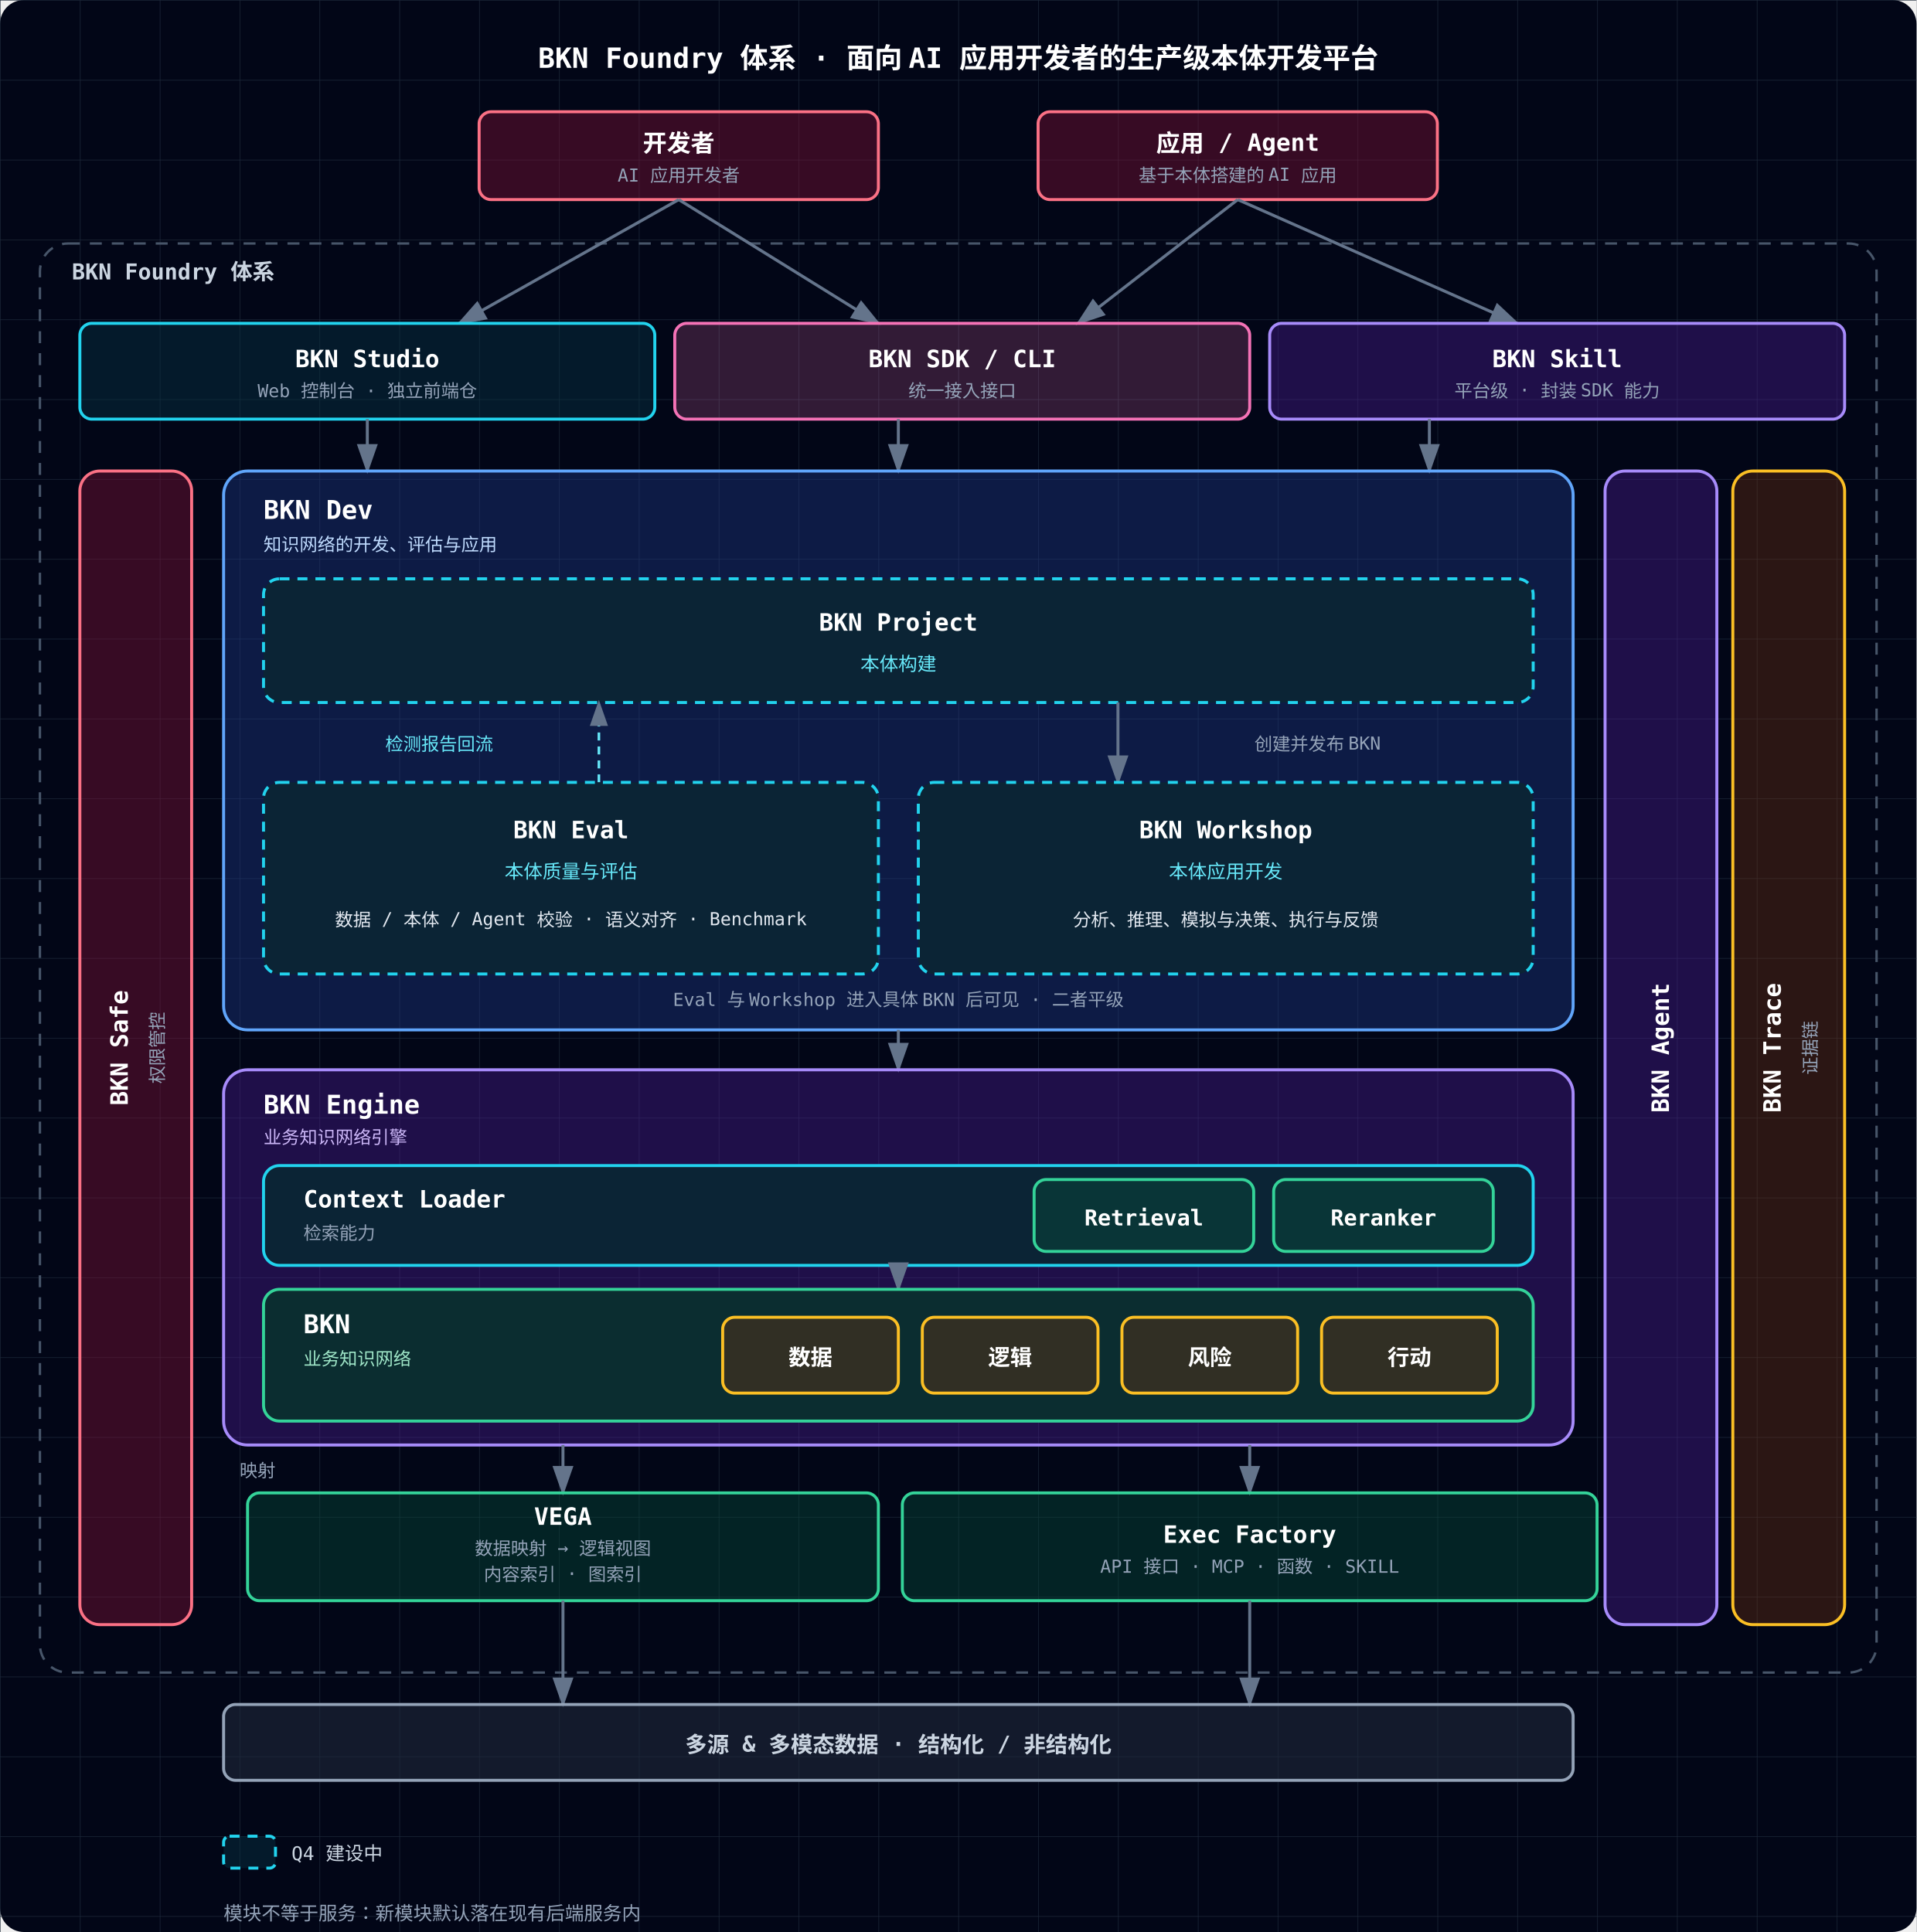
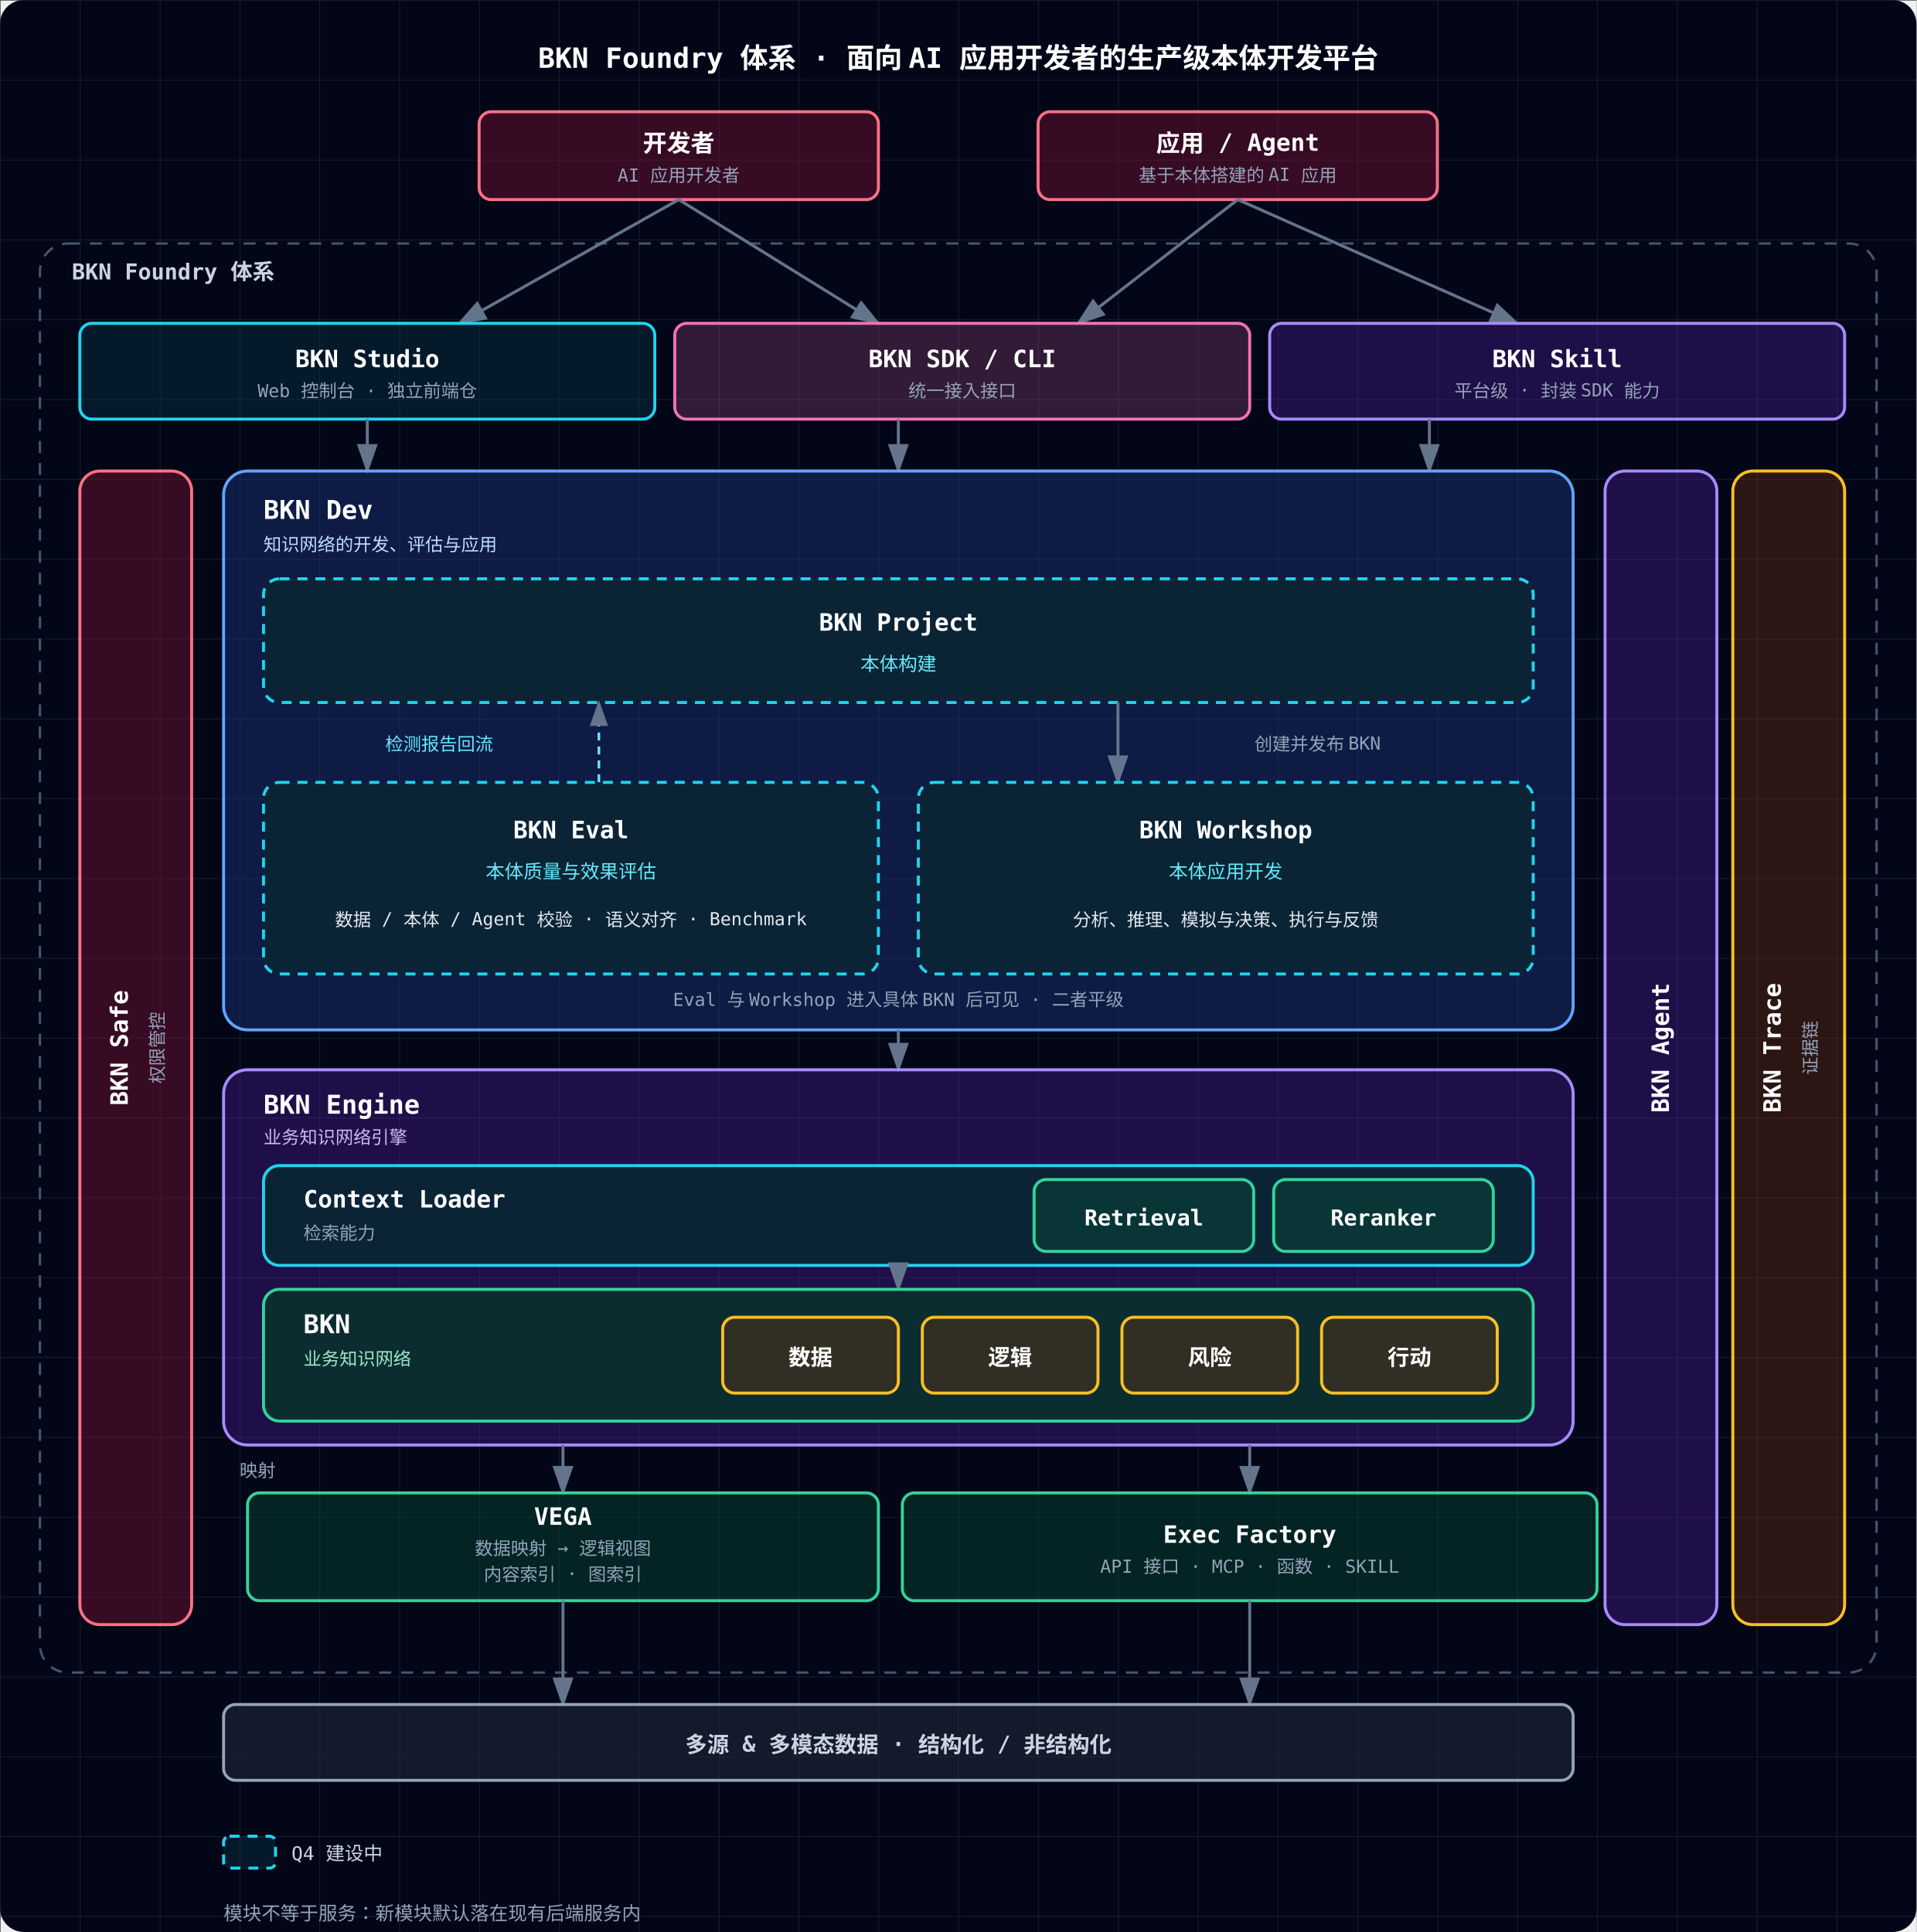
<svg xmlns="http://www.w3.org/2000/svg" viewBox="0 0 960 968" font-family="ui-monospace, SFMono-Regular, Menlo, Consolas, monospace">
  <rect width="960" height="968" fill="#020617" rx="12" />
  <defs>
    <marker id="arrowhead" markerWidth="10" markerHeight="7" refX="9" refY="3.5" orient="auto">
      <polygon points="0 0, 10 3.5, 0 7" fill="#64748b" />
    </marker>
    <pattern id="grid" width="40" height="40" patternUnits="userSpaceOnUse">
      <path d="M 40 0 L 0 0 0 40" fill="none" stroke="#1e293b" stroke-width="0.5" />
    </pattern>
  </defs>
  <rect width="100%" height="100%" fill="url(#grid)" />
  <text x="480.0" y="34" fill="white" font-size="14" font-weight="700" text-anchor="middle">BKN Foundry 体系 · 面向 AI 应用开发者的生产级本体开发平台</text>
  <rect x="240" y="56" width="200" height="44" rx="6" fill="rgba(136, 19, 55, 0.4)" stroke="#fb7185" stroke-width="1.5" />
  <text x="340.0" y="76.0" fill="white" font-size="12" font-weight="600" text-anchor="middle">开发者</text>
  <text x="340.0" y="91.0" fill="#94a3b8" font-size="9" text-anchor="middle">AI 应用开发者</text>
  <rect x="520" y="56" width="200" height="44" rx="6" fill="rgba(136, 19, 55, 0.4)" stroke="#fb7185" stroke-width="1.5" />
  <text x="620.0" y="76.0" fill="white" font-size="12" font-weight="600" text-anchor="middle">应用 / Agent</text>
  <text x="620.0" y="91.0" fill="#94a3b8" font-size="9" text-anchor="middle">基于本体搭建的 AI 应用</text>
  <rect x="20" y="122" width="920" height="716" rx="14" fill="none" stroke="#475569" stroke-width="1.2" stroke-dasharray="6 5" />
  <text x="36" y="140" fill="#cbd5e1" font-size="11" font-weight="700" text-anchor="start">BKN Foundry 体系</text>
  <line x1="340" y1="100" x2="230" y2="162" stroke="#64748b" stroke-width="1.5" marker-end="url(#arrowhead)" />
  <line x1="340" y1="100" x2="440" y2="162" stroke="#64748b" stroke-width="1.5" marker-end="url(#arrowhead)" />
  <line x1="620" y1="100" x2="540" y2="162" stroke="#64748b" stroke-width="1.5" marker-end="url(#arrowhead)" />
  <line x1="620" y1="100" x2="760" y2="162" stroke="#64748b" stroke-width="1.5" marker-end="url(#arrowhead)" />
  <rect x="40" y="162" width="288" height="48" rx="6" fill="rgba(8, 51, 68, 0.45)" stroke="#22d3ee" stroke-width="1.5" />
  <text x="184.0" y="184.0" fill="white" font-size="12" font-weight="600" text-anchor="middle">BKN Studio</text>
  <text x="184.0" y="199.0" fill="#94a3b8" font-size="9" text-anchor="middle">Web 控制台 · 独立前端仓</text>
  <rect x="338" y="162" width="288" height="48" rx="6" fill="rgba(244, 114, 182, 0.2)" stroke="#f472b6" stroke-width="1.5" />
  <text x="482.0" y="184.0" fill="white" font-size="12" font-weight="600" text-anchor="middle">BKN SDK / CLI</text>
  <text x="482.0" y="199.0" fill="#94a3b8" font-size="9" text-anchor="middle">统一接入接口</text>
  <rect x="636" y="162" width="288" height="48" rx="6" fill="rgba(76, 29, 149, 0.4)" stroke="#a78bfa" stroke-width="1.5" />
  <text x="780.0" y="184.0" fill="white" font-size="12" font-weight="600" text-anchor="middle">BKN Skill</text>
  <text x="780.0" y="199.0" fill="#94a3b8" font-size="9" text-anchor="middle">平台级 · 封装 SDK 能力</text>
  <rect x="40" y="236" width="56" height="578" rx="10" fill="rgba(136, 19, 55, 0.4)" stroke="#fb7185" stroke-width="1.5" />
  <text x="64" y="525.0" fill="white" font-size="12" font-weight="600" text-anchor="middle" transform="rotate(-90 64 525.0)">BKN Safe</text>
  <text x="82" y="525.0" fill="#94a3b8" font-size="9" text-anchor="middle" transform="rotate(-90 82 525.0)">权限管控</text>
  <rect x="804" y="236" width="56" height="578" rx="10" fill="rgba(76, 29, 149, 0.4)" stroke="#a78bfa" stroke-width="1.5" />
  <text x="836" y="525.0" fill="white" font-size="12" font-weight="600" text-anchor="middle" transform="rotate(-90 836 525.0)">BKN Agent</text>
  <rect x="868" y="236" width="56" height="578" rx="10" fill="rgba(120, 53, 15, 0.35)" stroke="#fbbf24" stroke-width="1.5" />
  <text x="892" y="525.0" fill="white" font-size="12" font-weight="600" text-anchor="middle" transform="rotate(-90 892 525.0)">BKN Trace</text>
  <text x="910" y="525.0" fill="#94a3b8" font-size="9" text-anchor="middle" transform="rotate(-90 910 525.0)">证据链</text>
  <line x1="184" y1="210" x2="184" y2="236" stroke="#64748b" stroke-width="1.5" marker-end="url(#arrowhead)" />
  <line x1="450" y1="210" x2="450" y2="236" stroke="#64748b" stroke-width="1.5" marker-end="url(#arrowhead)" />
  <line x1="716" y1="210" x2="716" y2="236" stroke="#64748b" stroke-width="1.5" marker-end="url(#arrowhead)" />
  <rect x="112" y="236" width="676" height="280" rx="12" fill="rgba(30, 58, 138, 0.4)" stroke="#60a5fa" stroke-width="1.5" />
  <text x="132" y="260" fill="white" font-size="13" font-weight="700" text-anchor="start">BKN Dev</text>
  <text x="132" y="276" fill="#bfdbfe" font-size="9" text-anchor="start">知识网络的开发、评估与应用</text>
  <rect x="132" y="290" width="636" height="62" rx="8" fill="#0f172a" />
  <rect x="132" y="290" width="636" height="62" rx="8" fill="rgba(8, 51, 68, 0.45)" stroke="#22d3ee" stroke-width="1.5" stroke-dasharray="5 4" />
  <text x="450" y="316" fill="white" font-size="12" font-weight="600" text-anchor="middle">BKN Project</text>
  <text x="450" y="336" fill="#67e8f9" font-size="9.5" text-anchor="middle">本体构建</text>
  <line x1="560" y1="352" x2="560" y2="392" stroke="#64748b" stroke-width="1.5" marker-end="url(#arrowhead)" />
  <text x="660" y="376" fill="#94a3b8" font-size="9" text-anchor="middle">创建并发布 BKN</text>
  <path d="M 300 392 L 300 352" fill="none" stroke="#67e8f9" stroke-width="1.3" stroke-dasharray="4 3" marker-end="url(#arrowhead)" />
  <text x="220" y="376" fill="#67e8f9" font-size="9" text-anchor="middle">检测报告回流</text>
  <rect x="132" y="392" width="308" height="96" rx="8" fill="#0f172a" />
  <rect x="132" y="392" width="308" height="96" rx="8" fill="rgba(8, 51, 68, 0.45)" stroke="#22d3ee" stroke-width="1.5" stroke-dasharray="5 4" />
  <text x="286.0" y="420" fill="white" font-size="12" font-weight="600" text-anchor="middle">BKN Eval</text>
-   <text x="286.0" y="440" fill="#67e8f9" font-size="9.5" text-anchor="middle">本体质量与评估</text>
+   <text x="286.0" y="440" fill="#67e8f9" font-size="9.5" text-anchor="middle">本体质量与效果评估</text>
  <text x="286.0" y="464" fill="#e2e8f0" font-size="9" text-anchor="middle">数据 / 本体 / Agent 校验 · 语义对齐 · Benchmark</text>
  <rect x="460" y="392" width="308" height="96" rx="8" fill="#0f172a" />
  <rect x="460" y="392" width="308" height="96" rx="8" fill="rgba(8, 51, 68, 0.45)" stroke="#22d3ee" stroke-width="1.5" stroke-dasharray="5 4" />
  <text x="614.0" y="420" fill="white" font-size="12" font-weight="600" text-anchor="middle">BKN Workshop</text>
  <text x="614.0" y="440" fill="#67e8f9" font-size="9.5" text-anchor="middle">本体应用开发</text>
  <text x="614.0" y="464" fill="#e2e8f0" font-size="9" text-anchor="middle">分析、推理、模拟与决策、执行与反馈</text>
  <text x="450" y="504" fill="#94a3b8" font-size="9" text-anchor="middle">Eval 与 Workshop 进入具体 BKN 后可见 · 二者平级</text>
  <line x1="450" y1="516" x2="450" y2="536" stroke="#64748b" stroke-width="1.5" marker-end="url(#arrowhead)" />
  <rect x="112" y="536" width="676" height="188" rx="12" fill="rgba(76, 29, 149, 0.4)" stroke="#a78bfa" stroke-width="1.5" />
  <text x="132" y="558" fill="white" font-size="13" font-weight="700" text-anchor="start">BKN Engine</text>
  <text x="132" y="573" fill="#cbb6f7" font-size="9" text-anchor="start">业务知识网络引擎</text>
  <rect x="132" y="584" width="636" height="50" rx="8" fill="#0f172a" />
  <rect x="132" y="584" width="636" height="50" rx="8" fill="rgba(8, 51, 68, 0.45)" stroke="#22d3ee" stroke-width="1.5" />
  <text x="152" y="605" fill="white" font-size="12" font-weight="600" text-anchor="start">Context Loader</text>
  <text x="152" y="621" fill="#94a3b8" font-size="9" text-anchor="start">检索能力</text>
  <rect x="518" y="591" width="110" height="36" rx="6" fill="rgba(6, 78, 59, 0.4)" stroke="#34d399" stroke-width="1.5" />
  <text x="573" y="614" fill="white" font-size="11" font-weight="600" text-anchor="middle">Retrieval</text>
  <rect x="638" y="591" width="110" height="36" rx="6" fill="rgba(6, 78, 59, 0.4)" stroke="#34d399" stroke-width="1.5" />
  <text x="693" y="614" fill="white" font-size="11" font-weight="600" text-anchor="middle">Reranker</text>
  <line x1="450" y1="634" x2="450" y2="646" stroke="#64748b" stroke-width="1.5" marker-end="url(#arrowhead)" />
  <rect x="132" y="646" width="636" height="66" rx="8" fill="#0f172a" />
  <rect x="132" y="646" width="636" height="66" rx="8" fill="rgba(6, 78, 59, 0.4)" stroke="#34d399" stroke-width="1.5" />
  <text x="152" y="668" fill="white" font-size="13" font-weight="700" text-anchor="start">BKN</text>
  <text x="152" y="684" fill="#9fe6c8" font-size="9" text-anchor="start">业务知识网络</text>
  <rect x="362" y="660" width="88" height="38" rx="6" fill="rgba(120, 53, 15, 0.35)" stroke="#fbbf24" stroke-width="1.5" />
  <text x="406" y="684" fill="white" font-size="11" font-weight="600" text-anchor="middle">数据</text>
  <rect x="462" y="660" width="88" height="38" rx="6" fill="rgba(120, 53, 15, 0.35)" stroke="#fbbf24" stroke-width="1.5" />
  <text x="506" y="684" fill="white" font-size="11" font-weight="600" text-anchor="middle">逻辑</text>
  <rect x="562" y="660" width="88" height="38" rx="6" fill="rgba(120, 53, 15, 0.35)" stroke="#fbbf24" stroke-width="1.5" />
  <text x="606" y="684" fill="white" font-size="11" font-weight="600" text-anchor="middle">风险</text>
  <rect x="662" y="660" width="88" height="38" rx="6" fill="rgba(120, 53, 15, 0.35)" stroke="#fbbf24" stroke-width="1.5" />
  <text x="706" y="684" fill="white" font-size="11" font-weight="600" text-anchor="middle">行动</text>
  <line x1="282" y1="724" x2="282" y2="748" stroke="#64748b" stroke-width="1.5" marker-end="url(#arrowhead)" />
  <line x1="626" y1="724" x2="626" y2="748" stroke="#64748b" stroke-width="1.5" marker-end="url(#arrowhead)" />
  <text x="120" y="740" fill="#94a3b8" font-size="9" text-anchor="start">映射</text>
  <rect x="124" y="748" width="316" height="54" rx="6" fill="rgba(6, 78, 59, 0.4)" stroke="#34d399" stroke-width="1.5" />
  <text x="282" y="764" fill="white" font-size="12" font-weight="600" text-anchor="middle">VEGA</text>
  <text x="282" y="779" fill="#94a3b8" font-size="9" text-anchor="middle">数据映射 → 逻辑视图</text>
  <text x="282" y="792" fill="#94a3b8" font-size="9" text-anchor="middle">内容索引 · 图索引</text>
  <rect x="452" y="748" width="348" height="54" rx="6" fill="rgba(6, 78, 59, 0.4)" stroke="#34d399" stroke-width="1.5" />
  <text x="626" y="773" fill="white" font-size="12" font-weight="600" text-anchor="middle">Exec Factory</text>
  <text x="626" y="788" fill="#94a3b8" font-size="9" text-anchor="middle">API 接口 · MCP · 函数 · SKILL</text>
  <line x1="282" y1="802" x2="282" y2="854" stroke="#64748b" stroke-width="1.5" marker-end="url(#arrowhead)" />
  <line x1="626" y1="802" x2="626" y2="854" stroke="#64748b" stroke-width="1.5" marker-end="url(#arrowhead)" />
  <rect x="112" y="854" width="676" height="38" rx="6" fill="rgba(30, 41, 59, 0.6)" stroke="#94a3b8" stroke-width="1.5" />
  <text x="450" y="878" fill="#cbd5e1" font-size="11" font-weight="600" text-anchor="middle">多源 &amp; 多模态数据 · 结构化 / 非结构化</text>
  <rect x="112" y="920" width="26" height="16" rx="3" fill="rgba(8, 51, 68, 0.45)" stroke="#22d3ee" stroke-width="1.5" stroke-dasharray="5 4" />
  <text x="146" y="932" fill="#cbd5e1" font-size="9.5" text-anchor="start">Q4 建设中</text>
  <text x="112" y="962" fill="#94a3b8" font-size="9.5" text-anchor="start">模块不等于服务：新模块默认落在现有后端服务内</text>
</svg>
